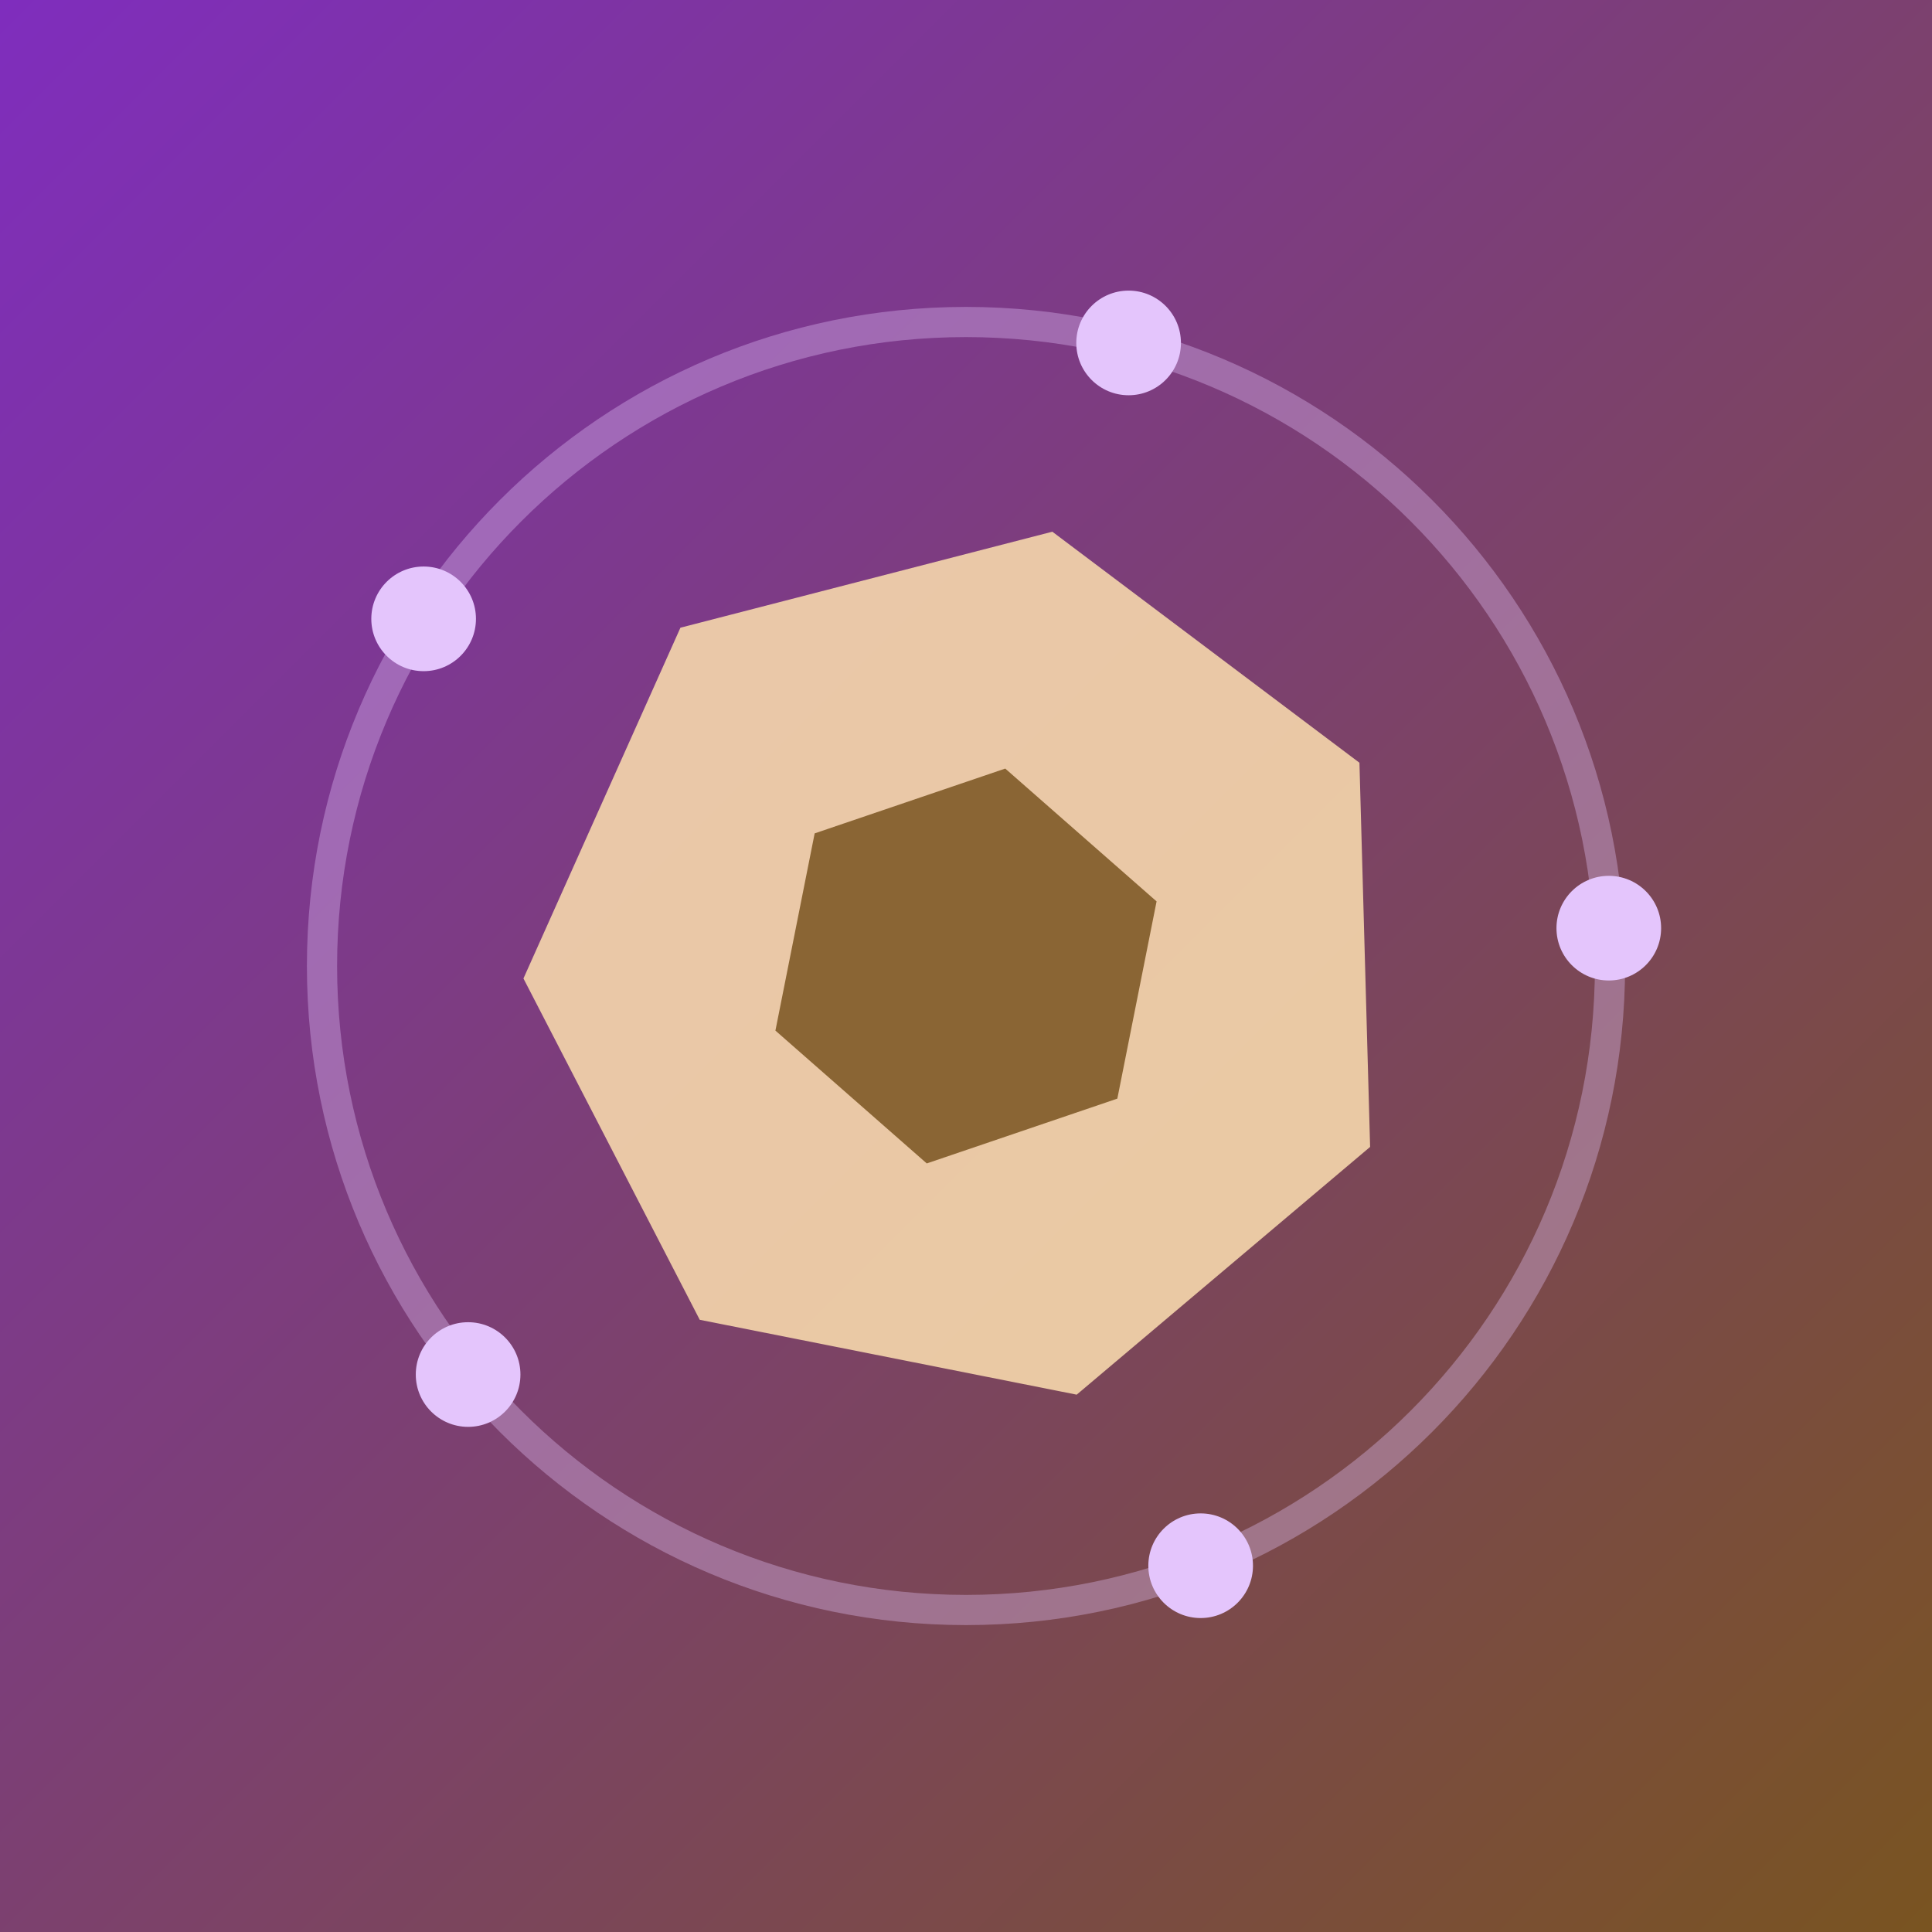
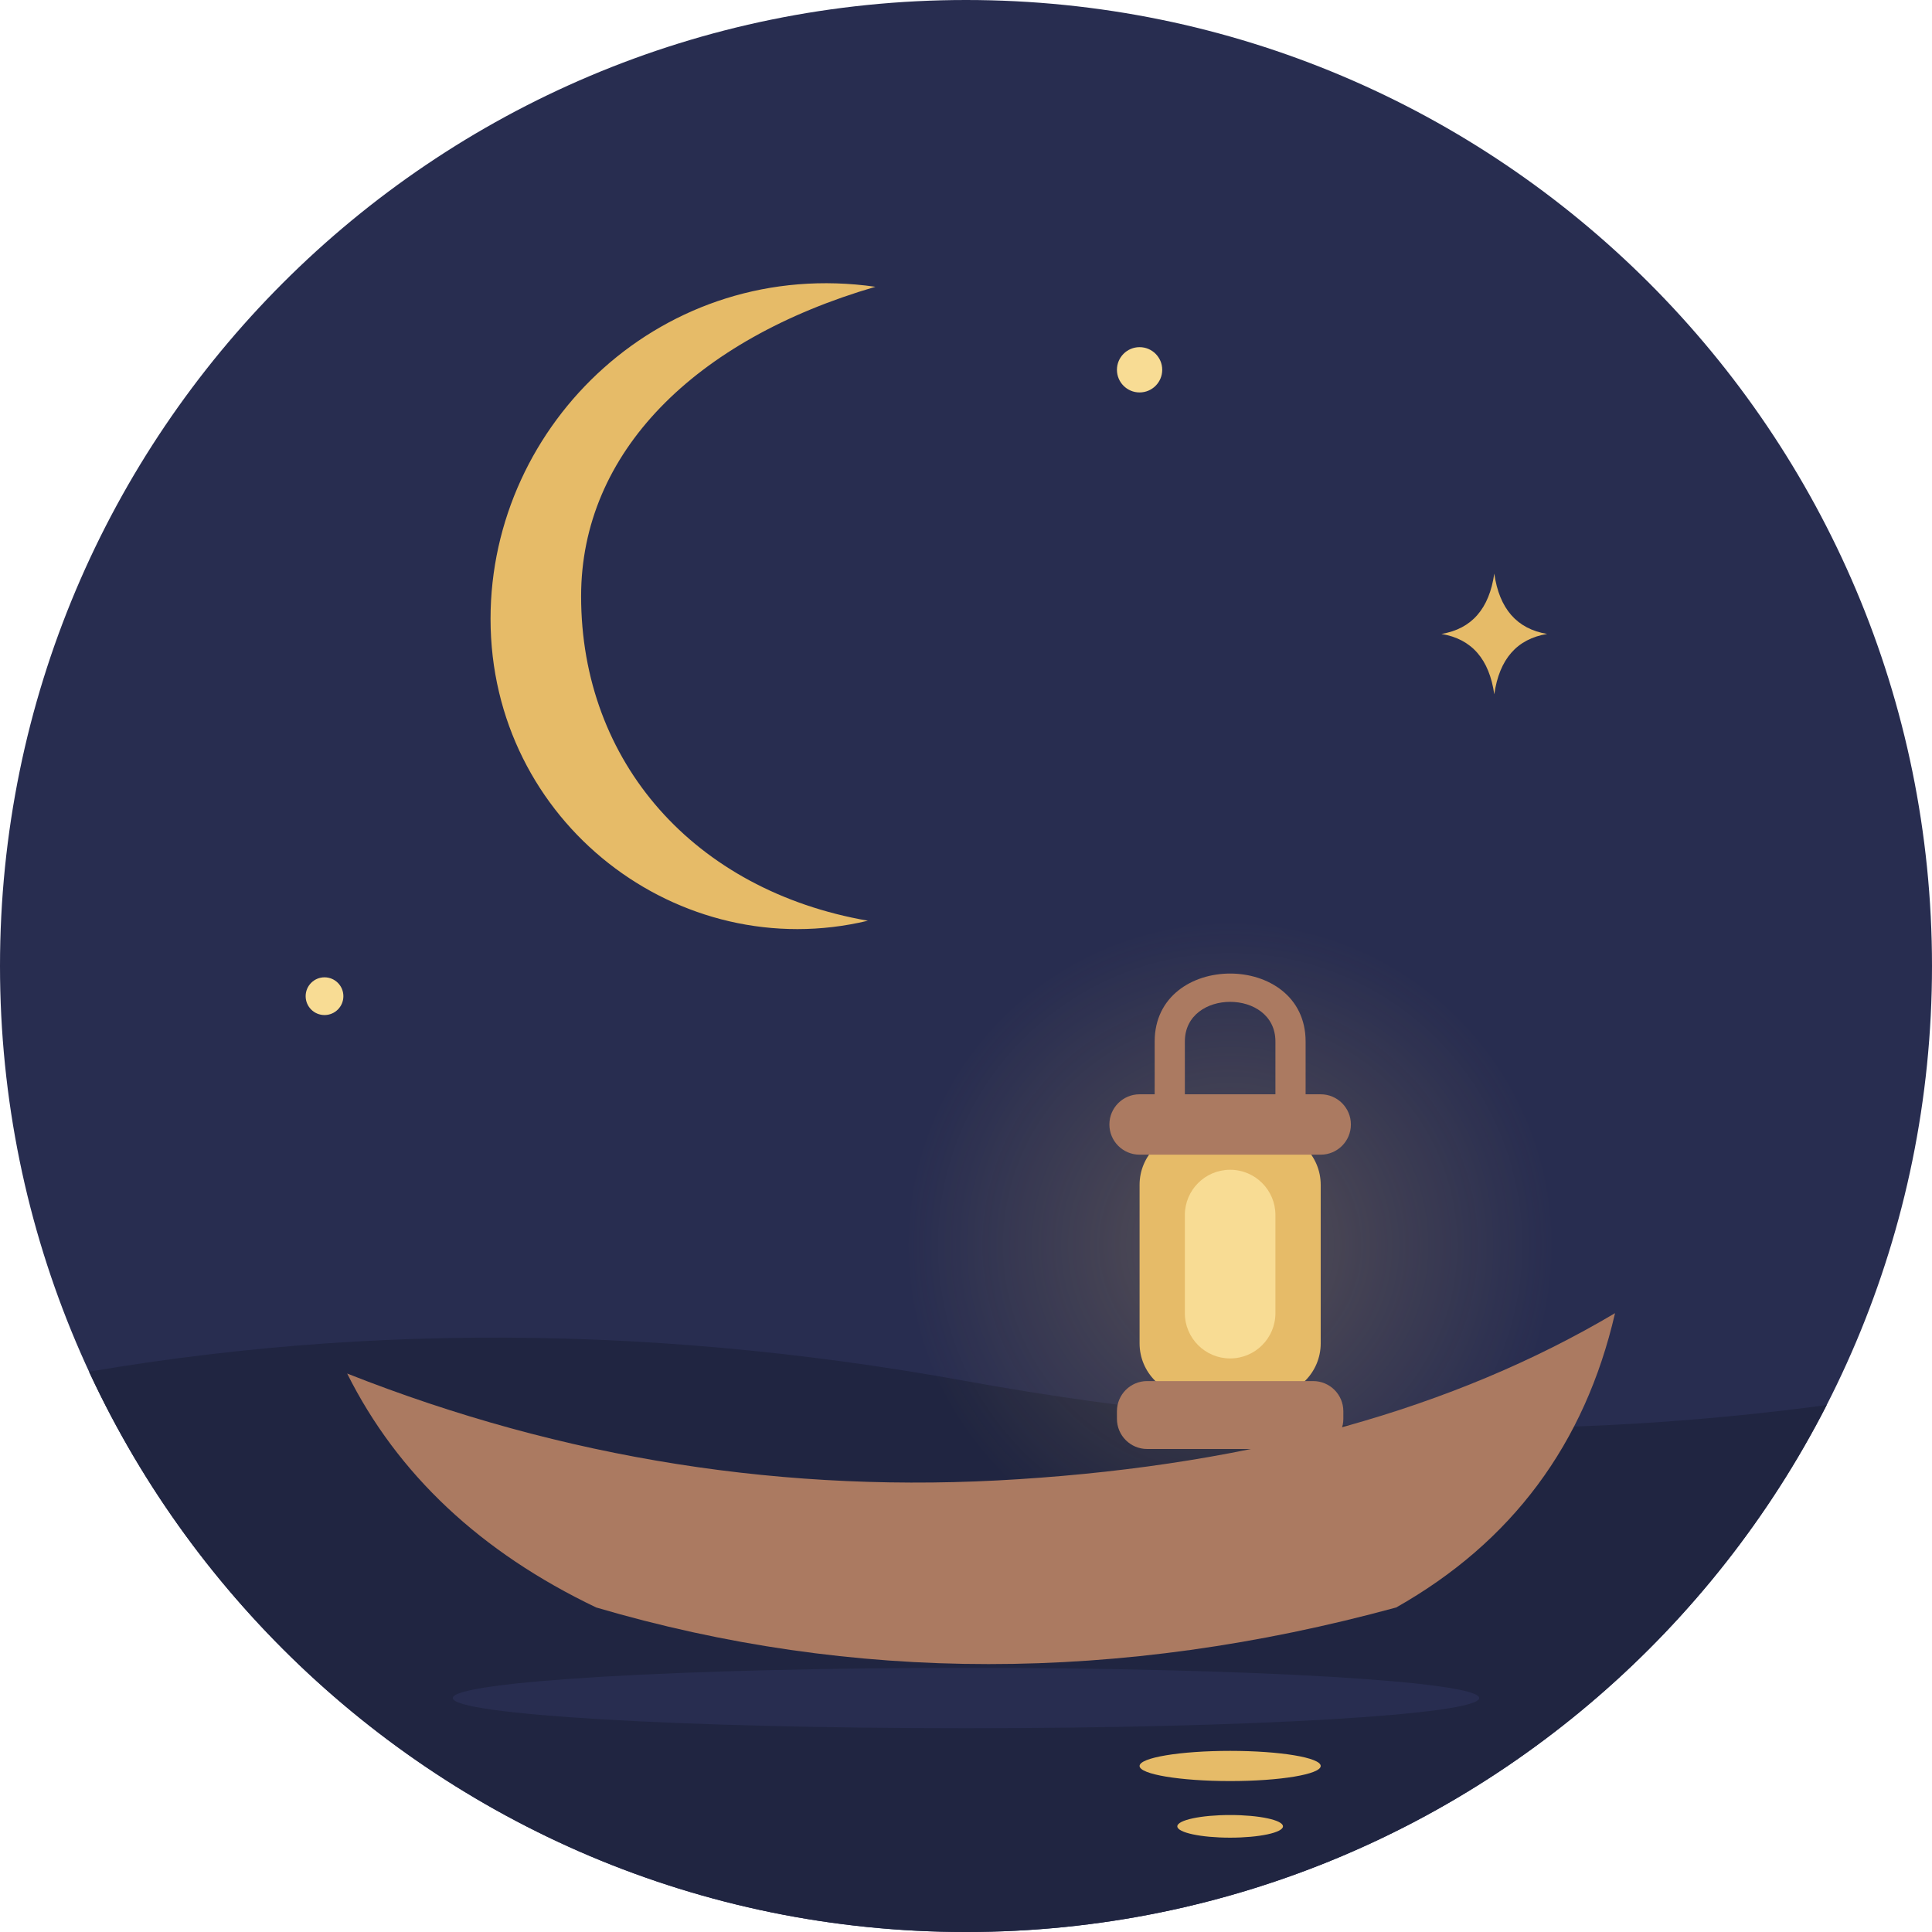
- <svg xmlns="http://www.w3.org/2000/svg" viewBox="0 0 96 96" width="96" height="96" role="img" aria-label="散修头像">
+ <svg xmlns="http://www.w3.org/2000/svg" viewBox="0 0 256 256" width="256" height="256" role="img" aria-label="靛蓝夜色中的金色弯月与西湖灯舟">
  <defs>
-     <linearGradient id="g" x1="0" y1="0" x2="1" y2="1">
-       <stop offset="0" stop-color="hsl(274, 62%, 46%)" />
-       <stop offset="1" stop-color="hsl(35, 58%, 30%)" />
-     </linearGradient>
+     <clipPath id="circle">
+       <circle cx="128" cy="128" r="128" />
+     </clipPath>
+     <radialGradient id="glow">
+       <stop offset="0" stop-color="#E6BB68" stop-opacity="0.24" />
+       <stop offset="0.5" stop-color="#E6BB68" stop-opacity="0.12" />
+       <stop offset="1" stop-color="#E6BB68" stop-opacity="0" />
+     </radialGradient>
  </defs>
-   <rect width="96" height="96" fill="url(#g)" />
-   <circle cx="48.0" cy="48.0" r="32" fill="none" stroke="hsl(274, 90%, 88%)" stroke-opacity=".35" stroke-width="1.5" />
-   <polygon points="52.29,26.42 67.55,37.90 68.08,56.99 53.50,69.30 34.77,65.58 26.01,48.62 33.81,31.19" fill="hsl(35, 80%, 82%)" fill-opacity=".9" />
-   <polygon points="46.05,57.81 38.53,51.21 40.48,41.41 49.95,38.19 57.47,44.79 55.52,54.59" fill="hsl(35, 58%, 30%)" fill-opacity=".85" />
-   <circle cx="23.26" cy="68.30" r="2.60" fill="hsl(274, 90%, 88%)" />
-   <circle cx="21.05" cy="30.75" r="2.60" fill="hsl(274, 90%, 88%)" />
-   <circle cx="56.08" cy="17.04" r="2.60" fill="hsl(274, 90%, 88%)" />
-   <circle cx="79.94" cy="46.12" r="2.60" fill="hsl(274, 90%, 88%)" />
-   <circle cx="59.66" cy="77.80" r="2.60" fill="hsl(274, 90%, 88%)" />
+   <circle cx="128" cy="128" r="128" fill="#282D50" />
+   <g clip-path="url(#circle)">
+     <path d="M0 184 Q62 171 128 183 T256 184 V256 H0Z" fill="#202541" />
+     <circle cx="163" cy="165" r="43" fill="url(#glow)" />
+     <path d="M116 38 C88 34 65 56 65 82 C65 109 90 128 115 122 C92 118 77 101 77 79 C77 60 92 45 116 38Z" fill="#E6BB68" />
+     <circle cx="151" cy="49" r="3" fill="#F8DC94" />
+     <path d="M198 76 Q199 83 205 84 Q199 85 198 92 Q197 85 191 84 Q197 83 198 76Z" fill="#E6BB68" />
+     <circle cx="43" cy="132" r="2.5" fill="#F8DC94" />
+     <ellipse cx="128" cy="225" rx="68" ry="4" fill="#282D50" />
+     <path d="M46 182 Q89 199 135 196 Q182 193 214 174 Q208 200 185 213 Q130 228 79 213 Q56 202 46 182Z" fill="#AB7A61" />
+     <path d="M153 148 V138 C153 126 173 126 173 138 V148 H169 V138 C169 131 157 131 157 138 V148Z" fill="#AB7A61" />
+     <rect x="151" y="150" width="24" height="35" rx="7" fill="#E6BB68" />
+     <rect x="157" y="155" width="12" height="25" rx="6" fill="#F8DC94" />
+     <rect x="147" y="145" width="32" height="8" rx="4" fill="#AB7A61" />
+     <rect x="148" y="183" width="30" height="9" rx="4" fill="#AB7A61" />
+     <ellipse cx="163" cy="234" rx="12" ry="2" fill="#E6BB68" />
+     <ellipse cx="163" cy="242" rx="7" ry="1.5" fill="#E6BB68" />
+   </g>
</svg>
